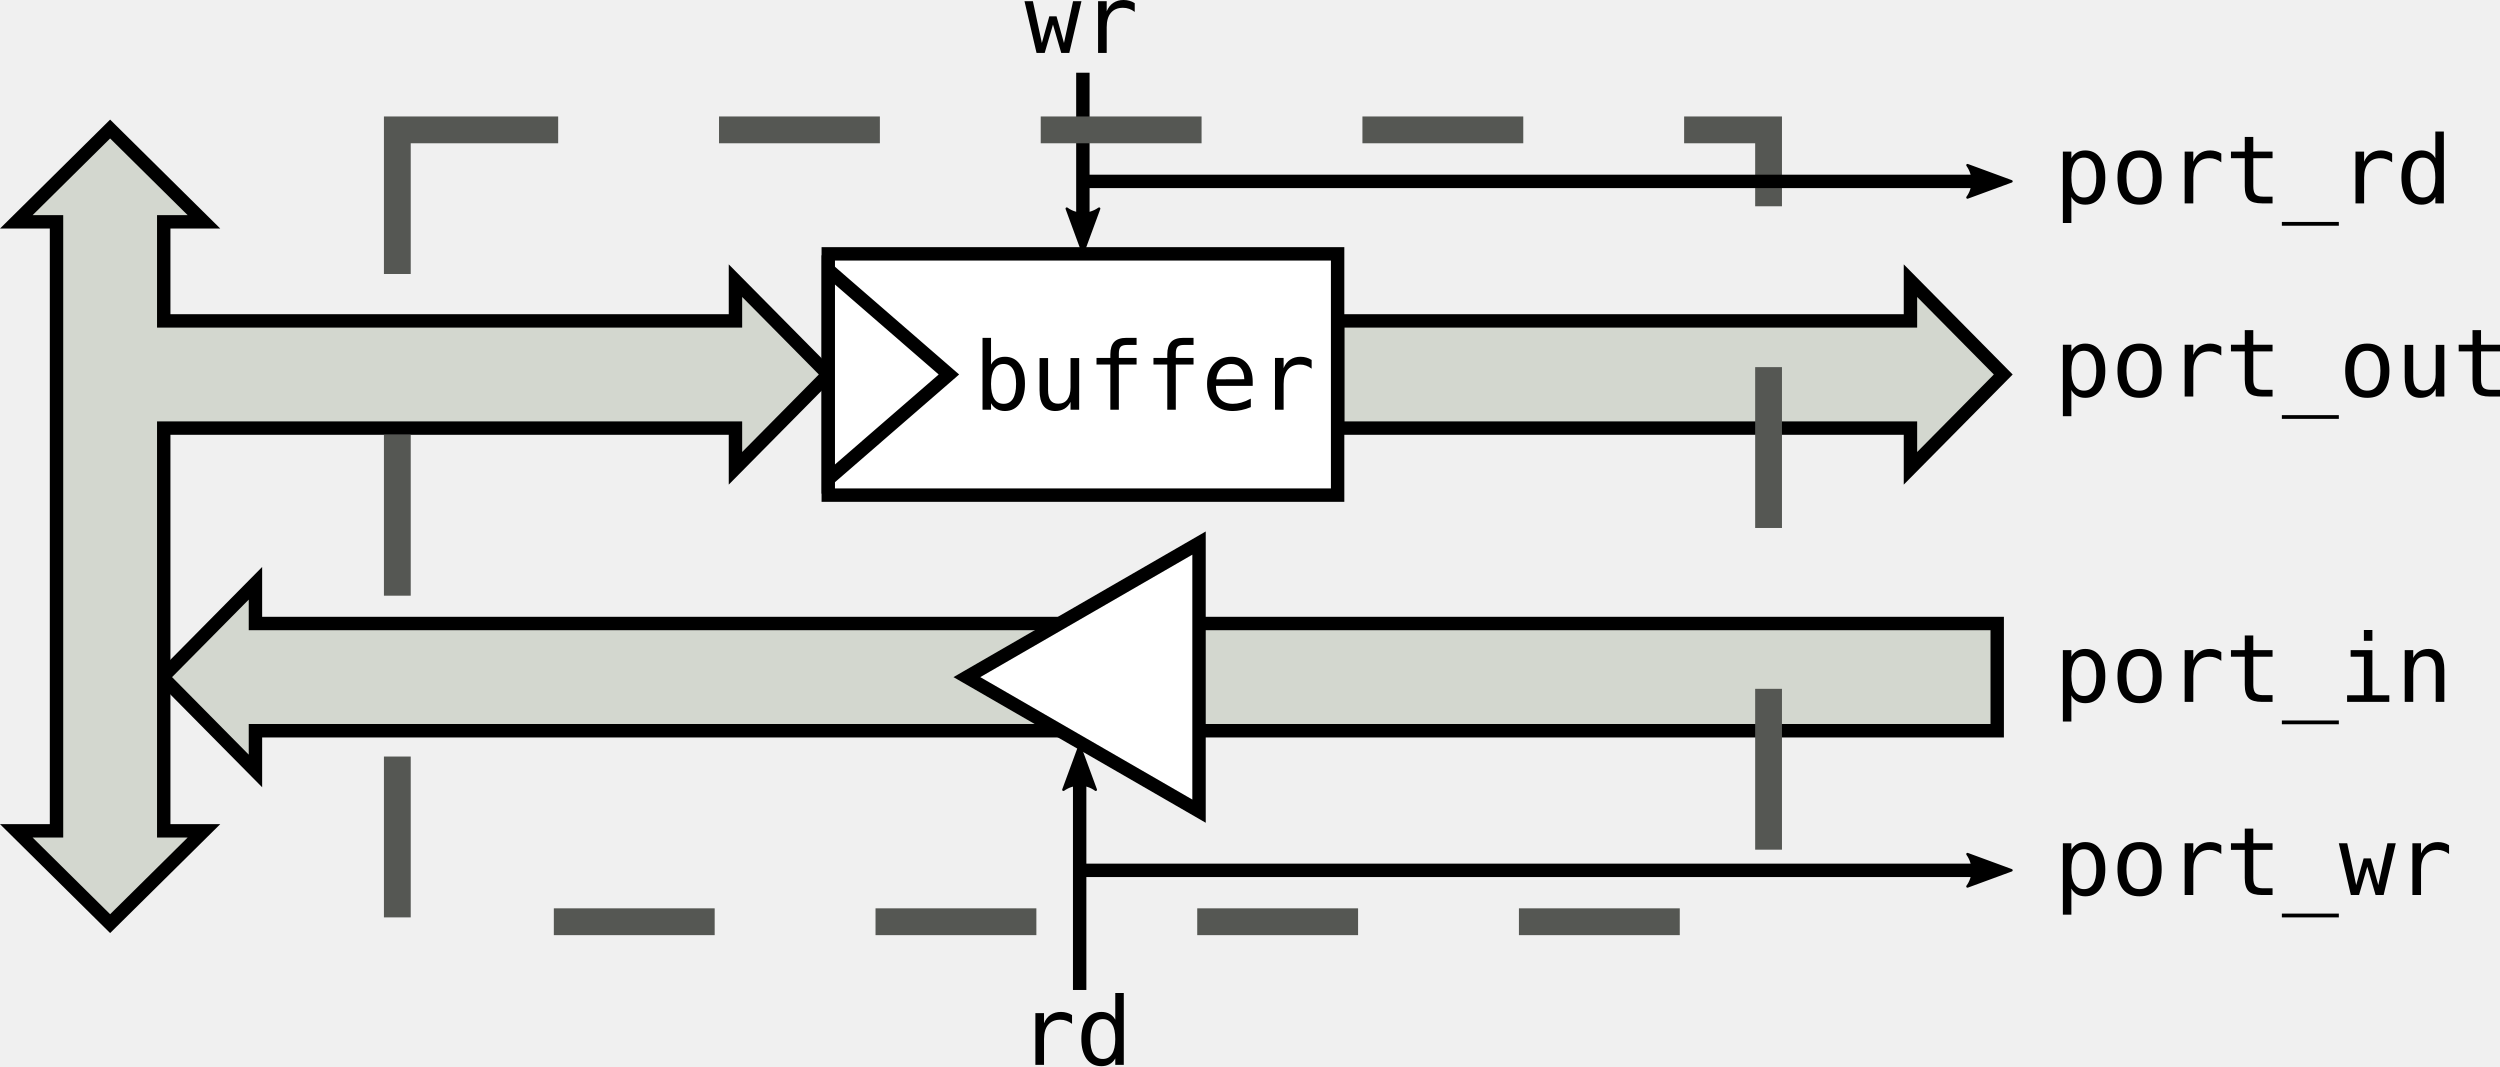
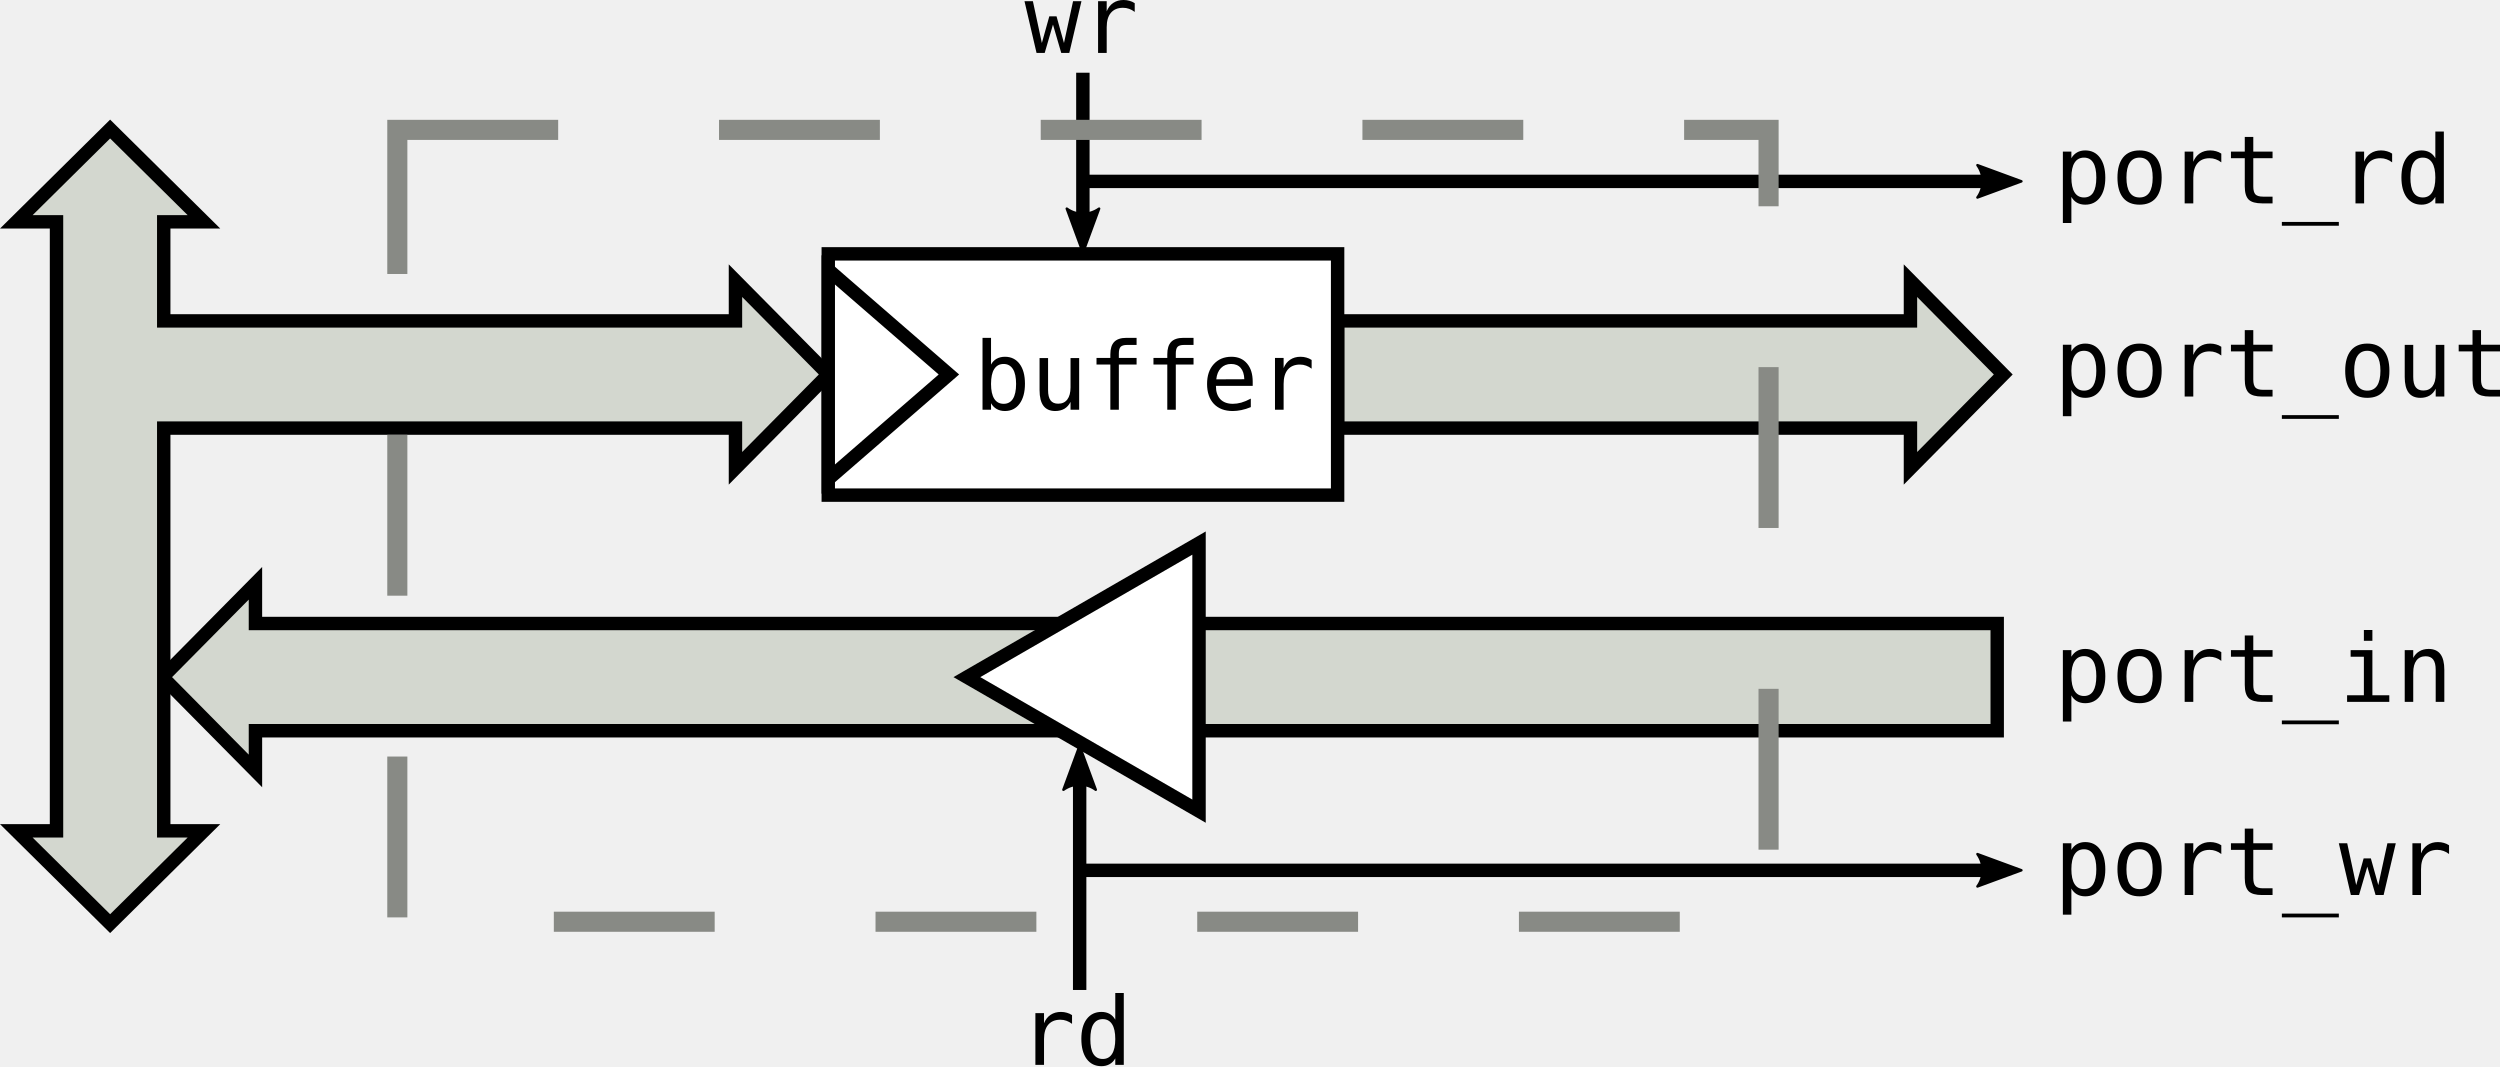
<svg xmlns="http://www.w3.org/2000/svg" width="93.255mm" height="39.773mm" viewBox="0 0 330.432 140.928" id="svg2" version="1.1">
  <defs id="defs4">
    <marker orient="auto" refY="0" refX="0" id="marker8806" style="overflow:visible">
      <path id="path8808" style="fill:#000000;fill-opacity:1;fill-rule:evenodd;stroke:#000000;stroke-width:0.625;stroke-linejoin:round;stroke-opacity:1" d="M 8.719,4.034 -2.207,0.016 8.719,-4.002 c -1.745,2.372 -1.735,5.617 -6e-7,8.035 z" transform="matrix(-0.3,0,0,-0.3,0.69,0)" />
    </marker>
    <marker style="overflow:visible" id="marker8614" refX="0" refY="0" orient="auto">
      <path transform="matrix(-0.3,0,0,-0.3,0.69,0)" d="M 8.719,4.034 -2.207,0.016 8.719,-4.002 c -1.745,2.372 -1.735,5.617 -6e-7,8.035 z" style="fill:#000000;fill-opacity:1;fill-rule:evenodd;stroke:#000000;stroke-width:0.625;stroke-linejoin:round;stroke-opacity:1" id="path8616" />
    </marker>
    <marker style="overflow:visible" id="marker7430" refX="0" refY="0" orient="auto">
      <path transform="matrix(-0.3,0,0,-0.3,0.69,0)" d="M 8.719,4.034 -2.207,0.016 8.719,-4.002 c -1.745,2.372 -1.735,5.617 -6e-7,8.035 z" style="fill:#000000;fill-opacity:1;fill-rule:evenodd;stroke:#000000;stroke-width:0.625;stroke-linejoin:round;stroke-opacity:1" id="path7432" />
    </marker>
    <marker orient="auto" refY="0" refX="0" id="Arrow2Send" style="overflow:visible">
      <path id="path7077" style="fill:#000000;fill-opacity:1;fill-rule:evenodd;stroke:#000000;stroke-width:0.625;stroke-linejoin:round;stroke-opacity:1" d="M 8.719,4.034 -2.207,0.016 8.719,-4.002 c -1.745,2.372 -1.735,5.617 -6e-7,8.035 z" transform="matrix(-0.3,0,0,-0.3,0.69,0)" />
    </marker>
    <marker orient="auto" refY="0" refX="0" id="Arrow2Mend" style="overflow:visible">
      <path id="path7071" style="fill:#000000;fill-opacity:1;fill-rule:evenodd;stroke:#000000;stroke-width:0.625;stroke-linejoin:round;stroke-opacity:1" d="M 8.719,4.034 -2.207,0.016 8.719,-4.002 c -1.745,2.372 -1.735,5.617 -6e-7,8.035 z" transform="scale(-0.6,-0.6)" />
    </marker>
    <marker orient="auto" refY="0" refX="0" id="Arrow1Send" style="overflow:visible">
      <path id="path7059" d="M 0,0 5,-5 -12.5,0 5,5 0,0 Z" style="fill:#000000;fill-opacity:1;fill-rule:evenodd;stroke:#000000;stroke-width:1pt;stroke-opacity:1" transform="matrix(-0.2,0,0,-0.2,-1.2,0)" />
    </marker>
    <marker orient="auto" refY="0" refX="0" id="Arrow1Mend" style="overflow:visible">
      <path id="path7053" d="M 0,0 5,-5 -12.5,0 5,5 0,0 Z" style="fill:#000000;fill-opacity:1;fill-rule:evenodd;stroke:#000000;stroke-width:1pt;stroke-opacity:1" transform="matrix(-0.4,0,0,-0.4,-4,0)" />
    </marker>
  </defs>
  <g id="layer1" transform="translate(-294.5128,-498.8615)">
-     <path style="display:inline;opacity:1;fill:#d3d7cf;fill-opacity:1;stroke:#000000;stroke-width:1.772;stroke-linecap:square;stroke-linejoin:miter;stroke-miterlimit:4;stroke-dasharray:none;stroke-dashoffset:0;stroke-opacity:1" d="m 547.022,535.957 0,5.316 -75.712,0 0,14.172 75.712,0 0,5.316 12.266,-12.402 z" id="path6207" />
+     <path style="display:inline;opacity:1;fill:#d3d7cf;fill-opacity:1;stroke:#000000;stroke-width:1.772;stroke-linecap:square;stroke-linejoin:miter;stroke-miterlimit:4;stroke-dasharray:none;stroke-dashoffset:0;stroke-opacity:1" d="m 547.022,535.957 v 5.316 h -75.712 v 14.172 h 75.712 v 5.316 l 12.266,-12.402 z" id="path6207" />
    <path id="path6219" d="m 328.275,600.76 0,-5.316 230.215,0 0,-14.172 -230.215,0 0,-5.316 -12.266,12.402 z" style="display:inline;opacity:1;fill:#d3d7cf;fill-opacity:1;stroke:#000000;stroke-width:1.772;stroke-linecap:square;stroke-linejoin:miter;stroke-miterlimit:4;stroke-dasharray:none;stroke-dashoffset:0;stroke-opacity:1" />
    <path style="display:inline;opacity:1;fill:#d3d7cf;fill-opacity:1;stroke:#000000;stroke-width:1.772;stroke-linecap:square;stroke-linejoin:miter;stroke-miterlimit:4;stroke-dasharray:none;stroke-dashoffset:0;stroke-opacity:1" d="m 309.068,207.648 -12.4,12.268 5.314,0 0,30.588 0,30.275 0,19.629 -5.314,0 12.4,12.266 12.402,-12.266 -5.316,0 0,-19.629 0,-30.275 0,-3.326 75.566,0 0,5.314 12.266,-12.402 -12.266,-12.4 0,5.314 -75.566,0 0,-13.088 5.316,0 -12.402,-12.268 z" transform="translate(0,308.2677)" id="path6149" />
    <path style="opacity:1;fill:#ffffff;fill-opacity:1;stroke:#000000;stroke-width:1.772;stroke-linecap:square;stroke-linejoin:miter;stroke-miterlimit:4;stroke-dasharray:none;stroke-dashoffset:0;stroke-opacity:1" d="m 403.987,532.414 67.323,0 0,31.89 -67.323,0 z" id="rect59" />
    <path style="opacity:1;fill:#ffffff;fill-opacity:1;stroke:#000000;stroke-width:1.772;stroke-linecap:square;stroke-linejoin:miter;stroke-miterlimit:4;stroke-dasharray:none;stroke-dashoffset:0;stroke-opacity:1" d="m 419.932,548.358 -7.972,6.916 -7.972,6.916 0,-13.832 0,-13.832 7.972,6.916 z" id="path1618" />
-     <text xml:space="preserve" style="font-style:normal;font-variant:normal;font-weight:normal;font-stretch:normal;font-size:40px;line-height:125%;font-family:monospace;-inkscape-font-specification:monospace;letter-spacing:0px;word-spacing:0px;writing-mode:tb-rl;fill:#000000;fill-opacity:1;stroke:none;stroke-width:1px;stroke-linecap:butt;stroke-linejoin:miter;stroke-opacity:1" x="309.292" y="539.659" id="text6232">
-       <tspan id="tspan6234" x="539.659" y="309.292" style="font-style:normal;font-variant:normal;font-weight:normal;font-stretch:normal;font-size:12.5px;font-family:monospace;-inkscape-font-specification:monospace">data</tspan>
-       <tspan x="539.659" y="293.667" id="tspan6236" style="font-style:normal;font-variant:normal;font-weight:normal;font-stretch:normal;font-size:12.5px;font-family:monospace;-inkscape-font-specification:monospace" />
+     <text xml:space="preserve" style="font-style:normal;font-variant:normal;font-weight:normal;font-stretch:normal;line-height:0%;font-family:monospace;-inkscape-font-specification:monospace;letter-spacing:0px;word-spacing:0px;writing-mode:tb-rl;fill:#000000;fill-opacity:1;stroke:none;stroke-width:1px;stroke-linecap:butt;stroke-linejoin:miter;stroke-opacity:1" x="309.292" y="539.659" id="text6232">
+       <tspan id="tspan6234" x="539.659" y="309.292" style="font-style:normal;font-variant:normal;font-weight:normal;font-stretch:normal;font-size:12.5px;line-height:1.25;font-family:monospace;-inkscape-font-specification:monospace">data</tspan>
+       <tspan x="539.659" y="293.667" id="tspan6236" style="font-style:normal;font-variant:normal;font-weight:normal;font-stretch:normal;font-size:12.5px;line-height:1.25;font-family:monospace;-inkscape-font-specification:monospace"> </tspan>
    </text>
    <path style="fill:none;fill-rule:evenodd;stroke:#000000;stroke-width:1.772;stroke-linecap:butt;stroke-linejoin:miter;stroke-miterlimit:4;stroke-dasharray:none;stroke-opacity:1;marker-end:url(#Arrow2Send)" d="m 437.64,508.473 0,21.378" id="path6238" />
    <path id="path7428" d="m 437.214,629.709 0,-29.878" style="fill:none;fill-rule:evenodd;stroke:#000000;stroke-width:1.772;stroke-linecap:butt;stroke-linejoin:miter;stroke-miterlimit:4;stroke-dasharray:none;stroke-opacity:1;marker-end:url(#marker7430)" />
-     <rect style="fill:none;fill-opacity:1;stroke:#555753;stroke-width:3.543;stroke-miterlimit:4;stroke-dasharray:21.26, 21.26;stroke-dashoffset:0;stroke-opacity:1" id="rect4909" width="181.241" height="104.663" x="347.028" y="516.027" />
    <path style="fill:#ffffff;fill-opacity:1;stroke:#000000;stroke-width:1.772;stroke-miterlimit:4;stroke-dasharray:none;stroke-dashoffset:0;stroke-opacity:1" id="path7483" d="m -422.306,588.358 -15.343,8.858 -15.343,8.858 0,-17.717 0,-17.717 15.343,8.858 z" transform="scale(-1,1)" />
-     <text xml:space="preserve" style="font-style:normal;font-weight:normal;font-size:12.5px;line-height:125%;font-family:sans-serif;letter-spacing:0px;word-spacing:0px;writing-mode:lr-tb;fill:#000000;fill-opacity:1;stroke:none;stroke-width:1px;stroke-linecap:butt;stroke-linejoin:miter;stroke-opacity:1" x="429.921" y="505.862" id="text7709">
-       <tspan id="tspan7711" x="429.921" y="505.862" style="font-style:normal;font-variant:normal;font-weight:normal;font-stretch:normal;font-family:monospace;-inkscape-font-specification:monospace">wr</tspan>
+     <text xml:space="preserve" style="font-style:normal;font-weight:normal;line-height:0%;font-family:sans-serif;letter-spacing:0px;word-spacing:0px;writing-mode:lr-tb;fill:#000000;fill-opacity:1;stroke:none;stroke-width:1px;stroke-linecap:butt;stroke-linejoin:miter;stroke-opacity:1" x="429.921" y="505.862" id="text7709">
+       <tspan id="tspan7711" x="429.921" y="505.862" style="font-style:normal;font-variant:normal;font-weight:normal;font-stretch:normal;font-size:12.5px;line-height:1.25;font-family:monospace;-inkscape-font-specification:monospace">wr</tspan>
    </text>
-     <text id="text7743" y="639.612" x="429.161" style="font-style:normal;font-weight:normal;font-size:12.5px;line-height:125%;font-family:sans-serif;letter-spacing:0px;word-spacing:0px;writing-mode:lr-tb;fill:#000000;fill-opacity:1;stroke:none;stroke-width:1px;stroke-linecap:butt;stroke-linejoin:miter;stroke-opacity:1" xml:space="preserve">
-       <tspan y="639.612" x="429.161" id="tspan7745" style="font-style:normal;font-variant:normal;font-weight:normal;font-stretch:normal;font-family:monospace;-inkscape-font-specification:monospace">rd</tspan>
+     <text id="text7743" y="639.612" x="429.161" style="font-style:normal;font-weight:normal;line-height:0%;font-family:sans-serif;letter-spacing:0px;word-spacing:0px;writing-mode:lr-tb;fill:#000000;fill-opacity:1;stroke:none;stroke-width:1px;stroke-linecap:butt;stroke-linejoin:miter;stroke-opacity:1" xml:space="preserve">
+       <tspan y="639.612" x="429.161" id="tspan7745" style="font-style:normal;font-variant:normal;font-weight:normal;font-stretch:normal;font-size:12.5px;line-height:1.25;font-family:monospace;-inkscape-font-specification:monospace">rd</tspan>
    </text>
-     <text xml:space="preserve" style="font-style:normal;font-weight:normal;font-size:40px;line-height:125%;font-family:sans-serif;letter-spacing:0px;word-spacing:0px;writing-mode:tb-rl;fill:#000000;fill-opacity:1;stroke:none;stroke-width:1px;stroke-linecap:butt;stroke-linejoin:miter;stroke-opacity:1" x="569.5" y="560.612" id="text7906">
-       <tspan id="tspan7908" x="560.612" y="569.5" />
+     <text xml:space="preserve" style="font-style:normal;font-weight:normal;line-height:0%;font-family:sans-serif;letter-spacing:0px;word-spacing:0px;writing-mode:tb-rl;fill:#000000;fill-opacity:1;stroke:none;stroke-width:1px;stroke-linecap:butt;stroke-linejoin:miter;stroke-opacity:1" x="569.5" y="560.612" id="text7906">
+       <tspan id="tspan7908" x="560.612" y="569.5" style="font-size:40px;line-height:1.25"> </tspan>
    </text>
-     <text id="text7910" y="551.273" x="566.01" style="font-style:normal;font-weight:normal;font-size:12.5px;line-height:125%;font-family:sans-serif;letter-spacing:0px;word-spacing:0px;writing-mode:lr-tb;fill:#000000;fill-opacity:1;stroke:none;stroke-width:1px;stroke-linecap:butt;stroke-linejoin:miter;stroke-opacity:1" xml:space="preserve">
-       <tspan y="551.273" x="566.01" id="tspan7912" style="font-style:normal;font-variant:normal;font-weight:normal;font-stretch:normal;font-family:monospace;-inkscape-font-specification:monospace">port_out</tspan>
+     <text id="text7910" y="551.273" x="566.01" style="font-style:normal;font-weight:normal;line-height:0%;font-family:sans-serif;letter-spacing:0px;word-spacing:0px;writing-mode:lr-tb;fill:#000000;fill-opacity:1;stroke:none;stroke-width:1px;stroke-linecap:butt;stroke-linejoin:miter;stroke-opacity:1" xml:space="preserve">
+       <tspan y="551.273" x="566.01" id="tspan7912" style="font-style:normal;font-variant:normal;font-weight:normal;font-stretch:normal;font-size:12.5px;line-height:1.25;font-family:monospace;-inkscape-font-specification:monospace">port_out</tspan>
    </text>
-     <text xml:space="preserve" style="font-style:normal;font-weight:normal;font-size:12.5px;line-height:125%;font-family:sans-serif;letter-spacing:0px;word-spacing:0px;writing-mode:lr-tb;fill:#000000;fill-opacity:1;stroke:none;stroke-width:1px;stroke-linecap:butt;stroke-linejoin:miter;stroke-opacity:1" x="566.01" y="591.633" id="text7914">
-       <tspan id="tspan7916" x="566.01" y="591.633" style="font-style:normal;font-variant:normal;font-weight:normal;font-stretch:normal;font-family:monospace;-inkscape-font-specification:monospace">port_in</tspan>
+     <text xml:space="preserve" style="font-style:normal;font-weight:normal;line-height:0%;font-family:sans-serif;letter-spacing:0px;word-spacing:0px;writing-mode:lr-tb;fill:#000000;fill-opacity:1;stroke:none;stroke-width:1px;stroke-linecap:butt;stroke-linejoin:miter;stroke-opacity:1" x="566.01" y="591.633" id="text7914">
+       <tspan id="tspan7916" x="566.01" y="591.633" style="font-style:normal;font-variant:normal;font-weight:normal;font-stretch:normal;font-size:12.5px;line-height:1.25;font-family:monospace;-inkscape-font-specification:monospace">port_in</tspan>
    </text>
-     <text xml:space="preserve" style="font-style:normal;font-variant:normal;font-weight:normal;font-stretch:normal;font-size:12.5px;line-height:125%;font-family:monospace;-inkscape-font-specification:monospace;letter-spacing:0px;word-spacing:0px;writing-mode:lr-tb;fill:#000000;fill-opacity:1;stroke:none;stroke-width:1px;stroke-linecap:butt;stroke-linejoin:miter;stroke-opacity:1" x="423.202" y="553.018" id="text8594">
-       <tspan id="tspan8596" x="423.202" y="553.018" style="font-size:12.5px">buffer</tspan>
+     <text xml:space="preserve" style="font-style:normal;font-variant:normal;font-weight:normal;font-stretch:normal;line-height:0%;font-family:monospace;-inkscape-font-specification:monospace;letter-spacing:0px;word-spacing:0px;writing-mode:lr-tb;fill:#000000;fill-opacity:1;stroke:none;stroke-width:1px;stroke-linecap:butt;stroke-linejoin:miter;stroke-opacity:1" x="423.202" y="553.018" id="text8594">
+       <tspan id="tspan8596" x="423.202" y="553.018" style="font-size:12.5px;line-height:1.25">buffer</tspan>
    </text>
-     <path id="path8612" d="m 437.52,522.837 120.453,0" style="fill:none;fill-rule:evenodd;stroke:#000000;stroke-width:1.772;stroke-linecap:butt;stroke-linejoin:miter;stroke-miterlimit:4;stroke-dasharray:none;stroke-opacity:1;marker-end:url(#marker8614)" />
-     <path style="fill:none;fill-rule:evenodd;stroke:#000000;stroke-width:1.772;stroke-linecap:butt;stroke-linejoin:miter;stroke-miterlimit:4;stroke-dasharray:none;stroke-opacity:1;marker-end:url(#marker8806)" d="m 437.52,613.897 120.453,0" id="path8804" />
-     <text xml:space="preserve" style="font-style:normal;font-weight:normal;font-size:12.5px;line-height:125%;font-family:sans-serif;letter-spacing:0px;word-spacing:0px;writing-mode:lr-tb;fill:#000000;fill-opacity:1;stroke:none;stroke-width:1px;stroke-linecap:butt;stroke-linejoin:miter;stroke-opacity:1" x="566.01" y="525.743" id="text8948">
-       <tspan style="font-style:normal;font-variant:normal;font-weight:normal;font-stretch:normal;font-family:monospace;-inkscape-font-specification:monospace" id="tspan8950" x="566.01" y="525.743">port_rd</tspan>
+     <path id="path8612" d="M 437.52,522.837 H 559.289" style="fill:none;fill-rule:evenodd;stroke:#000000;stroke-width:1.772;stroke-linecap:butt;stroke-linejoin:miter;stroke-miterlimit:4;stroke-dasharray:none;stroke-opacity:1;marker-end:url(#marker8614)" />
+     <path style="fill:none;fill-rule:evenodd;stroke:#000000;stroke-width:1.772;stroke-linecap:butt;stroke-linejoin:miter;stroke-miterlimit:4;stroke-dasharray:none;stroke-opacity:1;marker-end:url(#marker8806)" d="M 437.52,613.897 H 559.289" id="path8804" />
+     <text xml:space="preserve" style="font-style:normal;font-weight:normal;line-height:0%;font-family:sans-serif;letter-spacing:0px;word-spacing:0px;writing-mode:lr-tb;fill:#000000;fill-opacity:1;stroke:none;stroke-width:1px;stroke-linecap:butt;stroke-linejoin:miter;stroke-opacity:1" x="566.01" y="525.743" id="text8948">
+       <tspan style="font-style:normal;font-variant:normal;font-weight:normal;font-stretch:normal;font-size:12.5px;line-height:1.25;font-family:monospace;-inkscape-font-specification:monospace" id="tspan8950" x="566.01" y="525.743">port_rd</tspan>
    </text>
-     <text id="text8976" y="617.163" x="566.01" style="font-style:normal;font-weight:normal;font-size:12.5px;line-height:125%;font-family:sans-serif;letter-spacing:0px;word-spacing:0px;writing-mode:lr-tb;fill:#000000;fill-opacity:1;stroke:none;stroke-width:1px;stroke-linecap:butt;stroke-linejoin:miter;stroke-opacity:1" xml:space="preserve">
-       <tspan style="font-style:normal;font-variant:normal;font-weight:normal;font-stretch:normal;font-family:monospace;-inkscape-font-specification:monospace" y="617.163" x="566.01" id="tspan8978">port_wr</tspan>
+     <text id="text8976" y="617.163" x="566.01" style="font-style:normal;font-weight:normal;line-height:0%;font-family:sans-serif;letter-spacing:0px;word-spacing:0px;writing-mode:lr-tb;fill:#000000;fill-opacity:1;stroke:none;stroke-width:1px;stroke-linecap:butt;stroke-linejoin:miter;stroke-opacity:1" xml:space="preserve">
+       <tspan style="font-style:normal;font-variant:normal;font-weight:normal;font-stretch:normal;font-size:12.5px;line-height:1.25;font-family:monospace;-inkscape-font-specification:monospace" y="617.163" x="566.01" id="tspan8978">port_wr</tspan>
    </text>
+     <path style="fill:none;fill-opacity:1;stroke:#888a85;stroke-width:2.657;stroke-miterlimit:4;stroke-dasharray:21.26, 21.26;stroke-dashoffset:0;stroke-opacity:1" d="M 347.028,516.027 H 528.269 V 620.69 H 347.028 Z" id="rect4909" />
  </g>
</svg>
